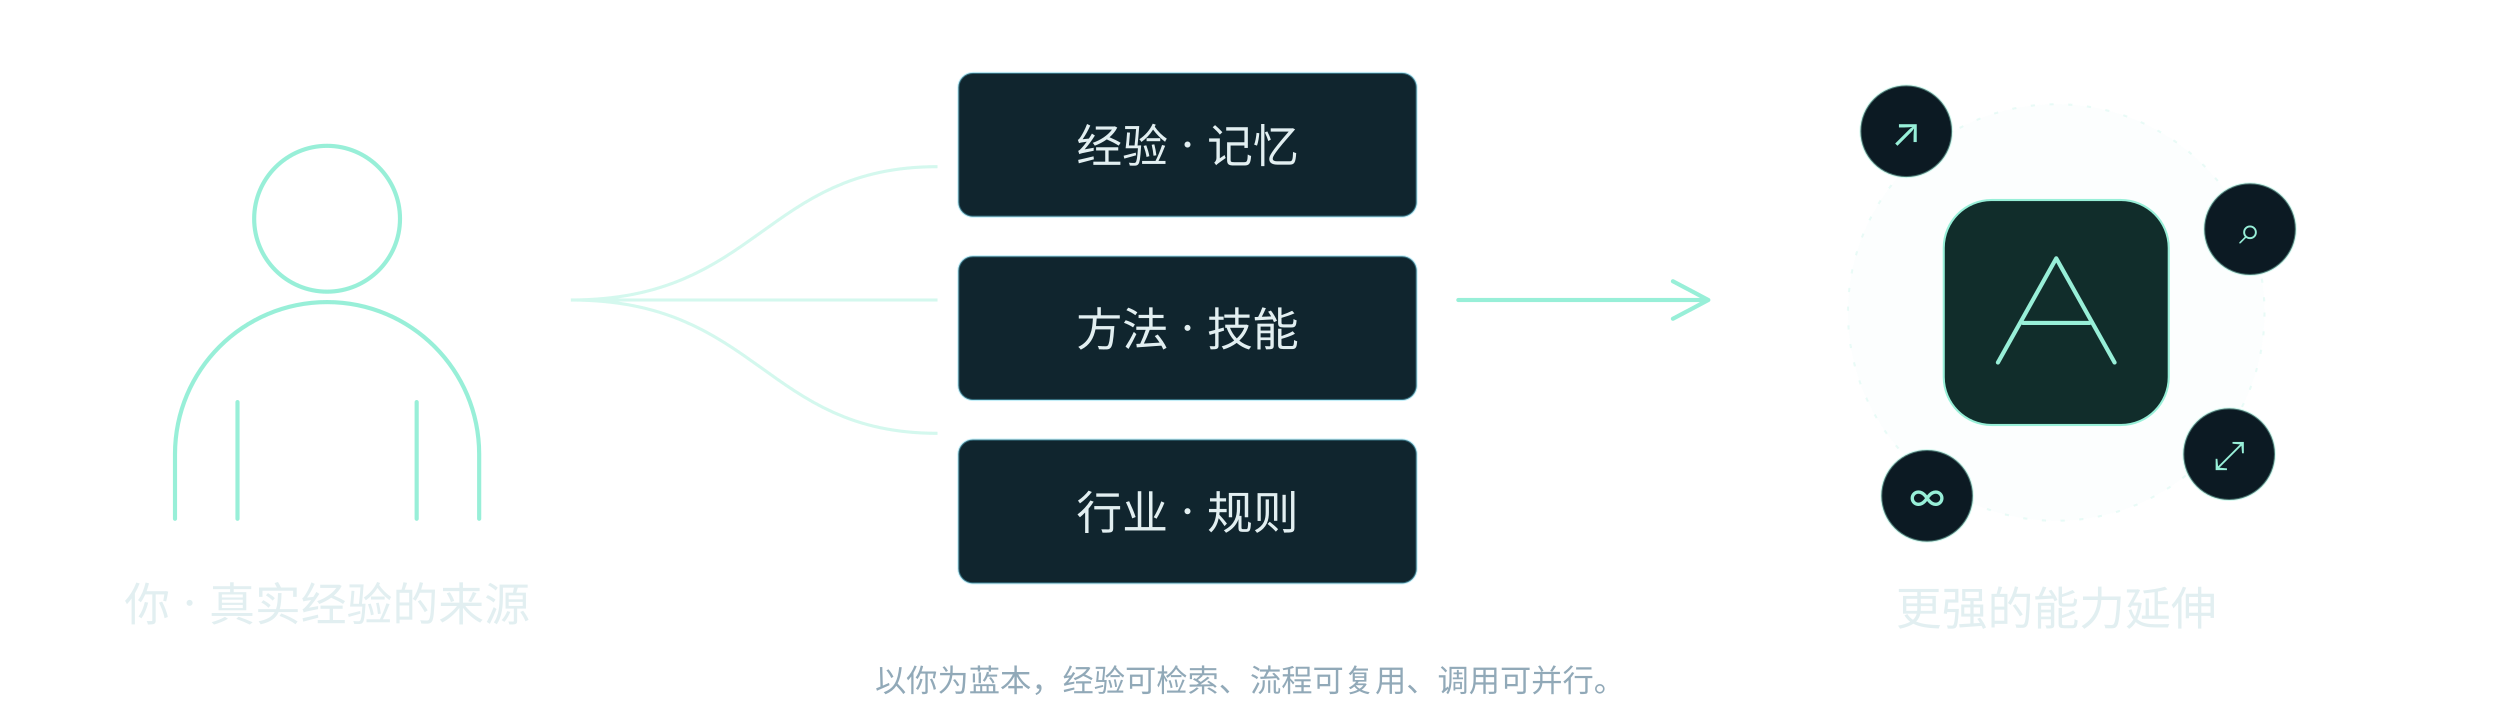
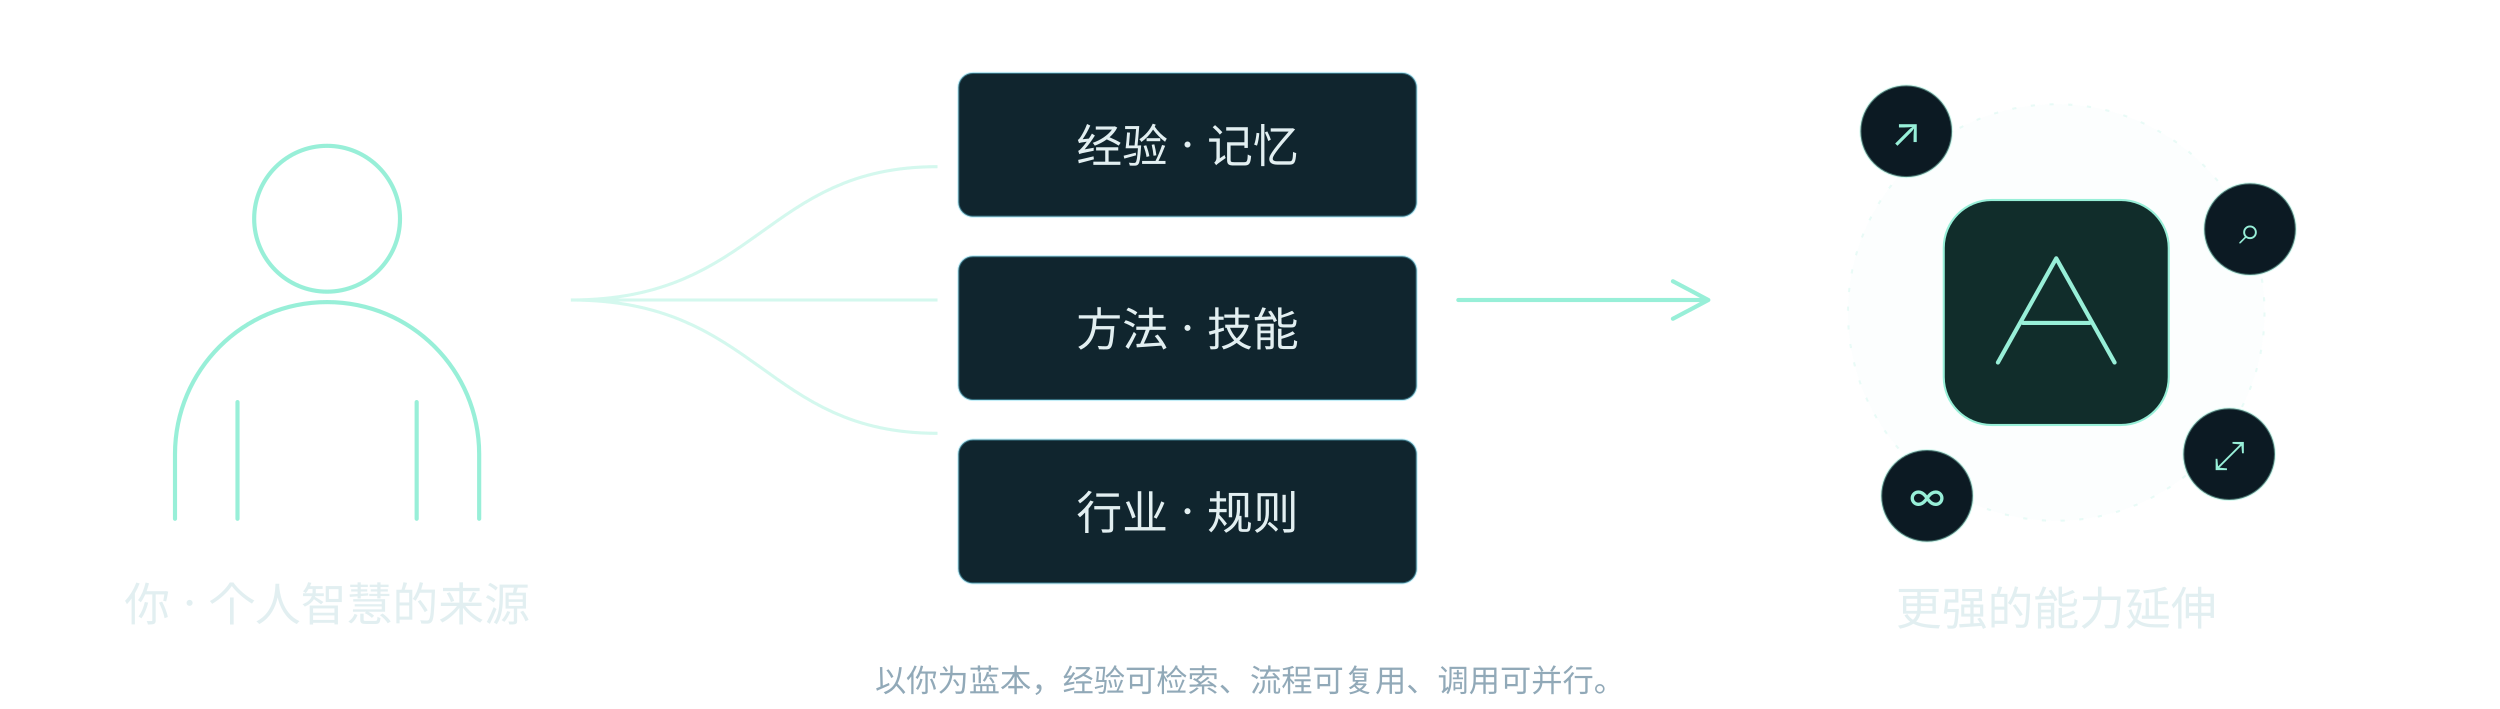
<svg xmlns="http://www.w3.org/2000/svg" viewBox="0 0 1200 340">
  <style>text{font-family:Inter,"PingFang SC","Microsoft YaHei",sans-serif}.title{fill:#e2eff1;font-size:22px}.sub{fill:#91a9b8;font-size:15px}.line{fill:none;stroke:#98efd8;stroke-width:2;stroke-linecap:round;stroke-linejoin:round}</style>
  <g transform="translate(45 30)">
    <circle cx="112" cy="75" r="35" class="line" />
    <path d="M39 219v-31a73 73 0 0 1 146 0v31M69 219v-56m86 56v-56" class="line" />
-     <text x="112" y="268" text-anchor="middle" class="title">你 · 真实经验的来源</text>
+     <text x="112" y="268" text-anchor="middle" class="title">你 · 个人智慧的来源</text>
  </g>
  <path d="M274 144c90 0 93-64 176-64m-176 64h176m-176 0c90 0 93 64 176 64" stroke="#98efd86b" fill="none" stroke-width="1.5" />
  <g transform="translate(460 35)">
    <g fill="#10252e" stroke="#69d6ee66">
      <rect width="220" height="69" rx="7" />
      <rect y="88" width="220" height="69" rx="7" />
      <rect y="176" width="220" height="69" rx="7" />
    </g>
    <text x="110" y="43" text-anchor="middle" class="title">经验 · 记忆</text>
    <text x="110" y="131" text-anchor="middle" class="title">方法 · 技能</text>
    <text x="110" y="219" text-anchor="middle" class="title">行业 · 规则</text>
  </g>
  <path d="M700 144h120M803 135l17 9-17 9" class="line" />
  <circle cx="987" cy="150" r="100" fill="#98efd805" stroke="#98efd833" stroke-dasharray="2 7" />
  <g transform="translate(933 96)">
    <rect width="108" height="108" rx="23" fill="#112d2b" stroke="#98efd8" />
    <path d="m26 78 28-50 28 50M38 59h32" class="line" />
  </g>
  <g fill="#0c1a23" stroke="#98efd866">
    <circle cx="915" cy="63" r="22" />
    <circle cx="1080" cy="110" r="22" />
    <circle cx="1070" cy="218" r="22" />
    <circle cx="925" cy="238" r="22" />
  </g>
  <g fill="#98efd8" font-size="19" text-anchor="middle">
    <text x="915" y="70">↗</text>
    <text x="1080" y="117">⌕</text>
    <text x="1070" y="225">⤢</text>
    <text x="925" y="245">∞</text>
  </g>
  <text x="987" y="300" text-anchor="middle" class="title">更强的能力延伸</text>
  <text x="600" y="332" text-anchor="middle" class="sub">以你为蓝本，经验可检索、流程可复用、调用可并行。</text>
</svg>
